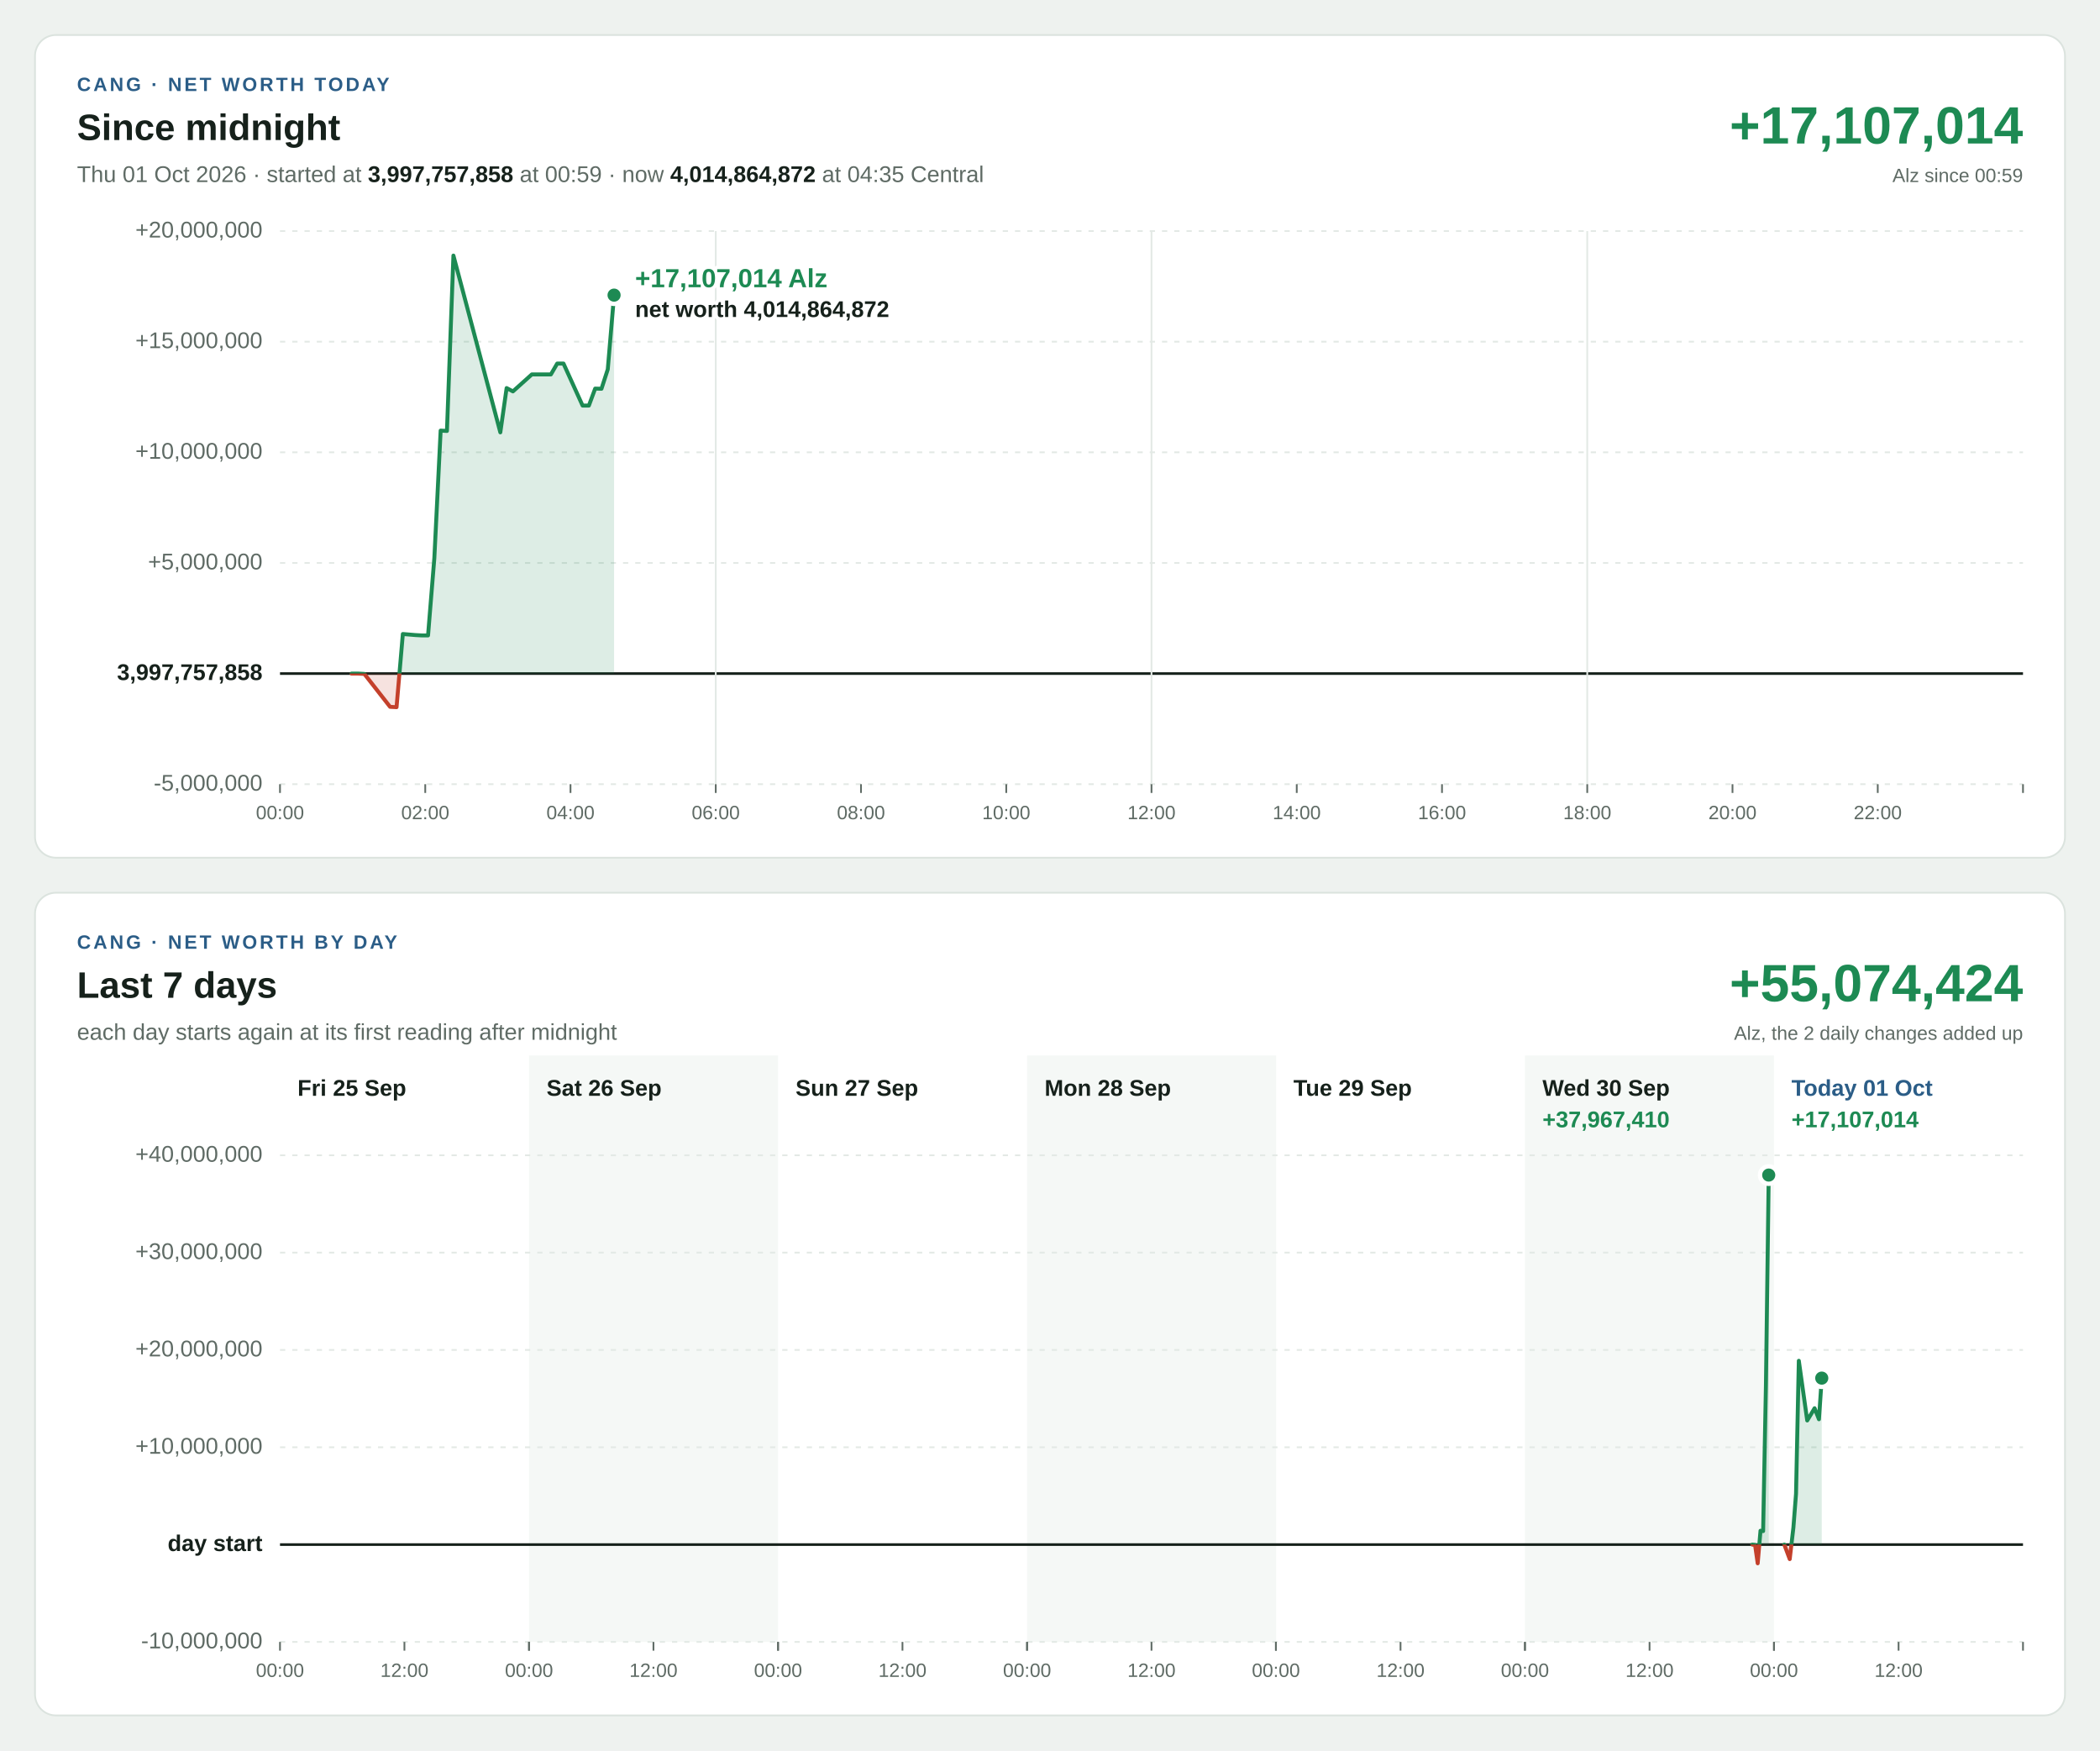
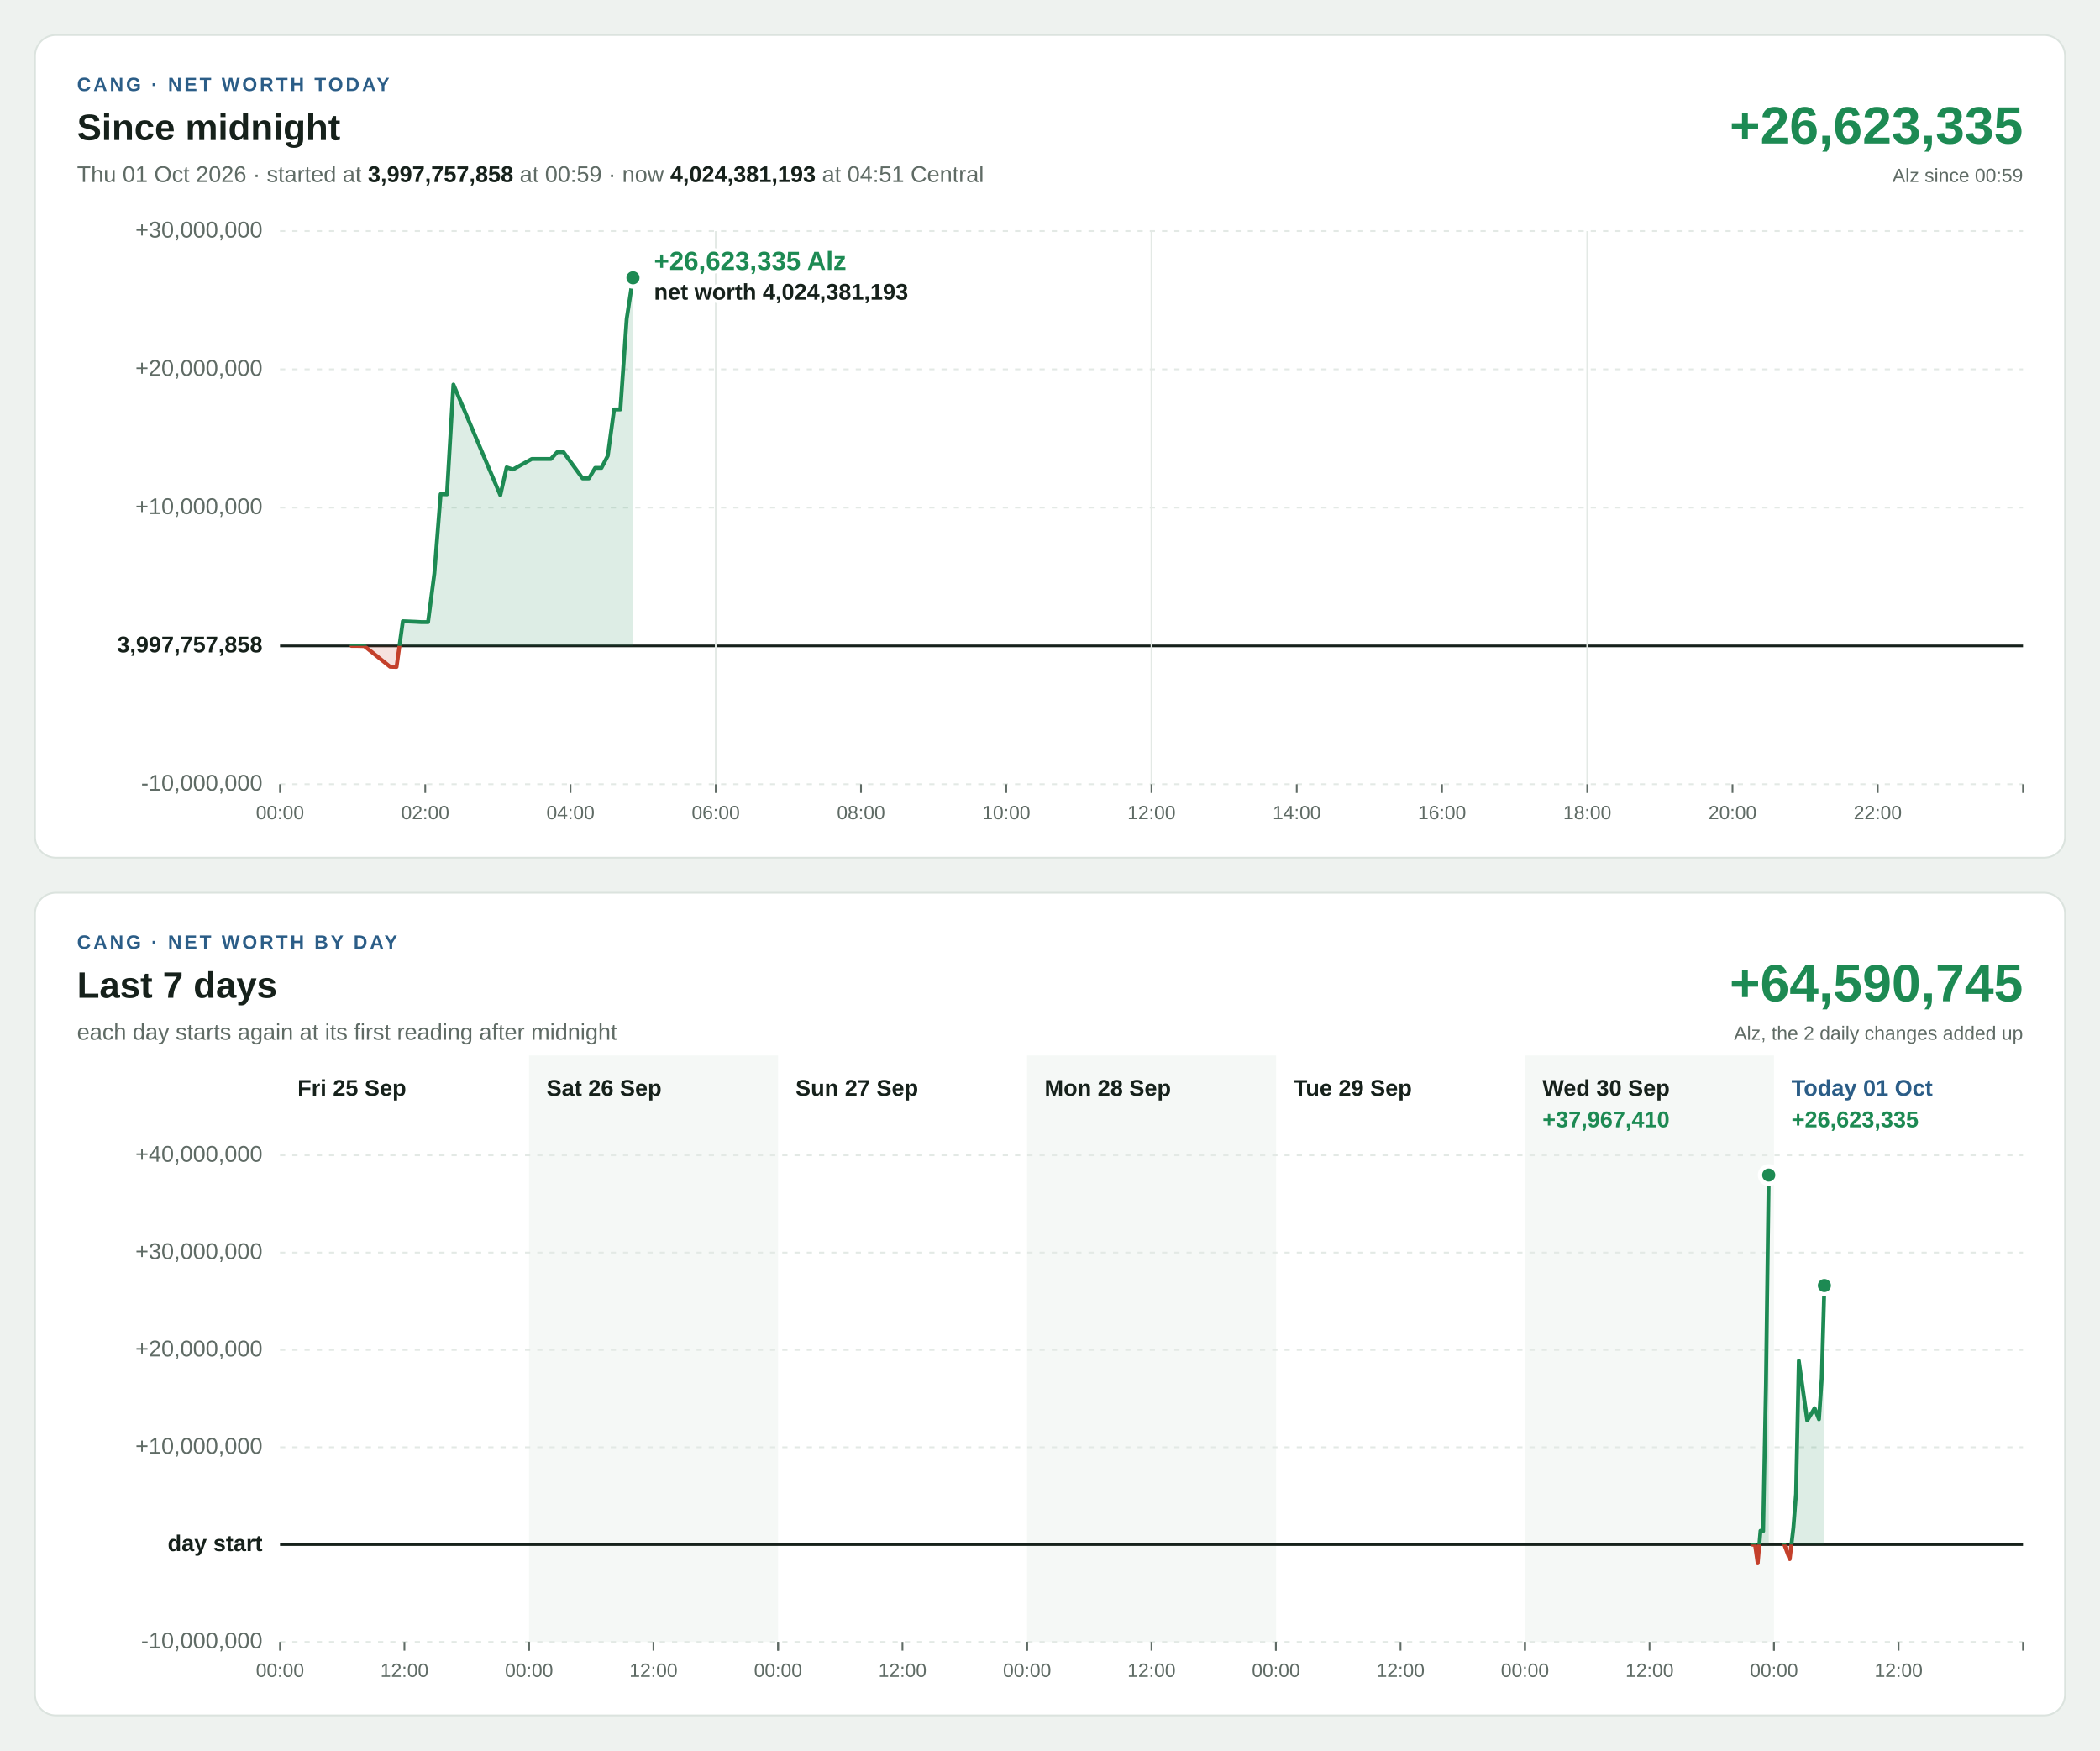
<svg xmlns="http://www.w3.org/2000/svg" width="1200" height="1000" viewBox="0 0 1200 1000" font-family="Segoe UI, Helvetica Neue, Arial, sans-serif" font-size="13" style="font-variant-numeric: tabular-nums">
  <rect width="1200" height="1000" fill="#eef2ef" />
  <g transform="translate(20,20)">
    <rect width="1160" height="470" rx="12" fill="#ffffff" stroke="#dbe3de" />
    <text x="24" y="32" font-size="11" font-weight="700" letter-spacing="1.4" fill="#2b5d87">CANG · NET WORTH TODAY</text>
    <text x="24" y="60" font-size="21" font-weight="700" fill="#16211b">Since midnight</text>
-     <text x="24" y="84" fill="#5f6b65">Thu 01 Oct 2026 · started at <tspan font-weight="700" fill="#16211b">3,997,757,858</tspan> at 00:59 · now <tspan font-weight="700" fill="#16211b">4,014,864,872</tspan> at 04:35 Central</text>
-     <text x="1136" y="62" font-size="30" font-weight="700" text-anchor="end" fill="#1d8a53">+17,107,014</text>
+     <text x="24" y="84" fill="#5f6b65">Thu 01 Oct 2026 · started at <tspan font-weight="700" fill="#16211b">3,997,757,858</tspan> at 00:59 · now <tspan font-weight="700" fill="#16211b">4,024,381,193</tspan> at 04:51 Central</text>
+     <text x="1136" y="62" font-size="30" font-weight="700" text-anchor="end" fill="#1d8a53">+26,623,335</text>
    <text x="1136" y="84" font-size="11" text-anchor="end" fill="#5f6b65">Alz since 00:59</text>
    <line x1="140" x2="1136" y1="428.0" y2="428.0" stroke="#e3e9e5" stroke-width="1" stroke-dasharray="3 4" />
-     <text x="130" y="428.0" text-anchor="end" dominant-baseline="middle" font-weight="400" fill="#5f6b65">-5,000,000</text>
-     <line x1="140" x2="1136" y1="364.8" y2="364.8" stroke="#16211b" stroke-width="1.5" />
-     <text x="130" y="364.8" text-anchor="end" dominant-baseline="middle" font-weight="700" fill="#16211b">3,997,757,858</text>
-     <line x1="140" x2="1136" y1="301.6" y2="301.6" stroke="#e3e9e5" stroke-width="1" stroke-dasharray="3 4" />
-     <text x="130" y="301.6" text-anchor="end" dominant-baseline="middle" font-weight="400" fill="#5f6b65">+5,000,000</text>
-     <line x1="140" x2="1136" y1="238.4" y2="238.4" stroke="#e3e9e5" stroke-width="1" stroke-dasharray="3 4" />
-     <text x="130" y="238.4" text-anchor="end" dominant-baseline="middle" font-weight="400" fill="#5f6b65">+10,000,000</text>
-     <line x1="140" x2="1136" y1="175.2" y2="175.2" stroke="#e3e9e5" stroke-width="1" stroke-dasharray="3 4" />
-     <text x="130" y="175.2" text-anchor="end" dominant-baseline="middle" font-weight="400" fill="#5f6b65">+15,000,000</text>
+     <text x="130" y="428.0" text-anchor="end" dominant-baseline="middle" font-weight="400" fill="#5f6b65">-10,000,000</text>
+     <line x1="140" x2="1136" y1="349.0" y2="349.0" stroke="#16211b" stroke-width="1.5" />
+     <text x="130" y="349.0" text-anchor="end" dominant-baseline="middle" font-weight="700" fill="#16211b">3,997,757,858</text>
+     <line x1="140" x2="1136" y1="270.0" y2="270.0" stroke="#e3e9e5" stroke-width="1" stroke-dasharray="3 4" />
+     <text x="130" y="270.0" text-anchor="end" dominant-baseline="middle" font-weight="400" fill="#5f6b65">+10,000,000</text>
+     <line x1="140" x2="1136" y1="191.0" y2="191.0" stroke="#e3e9e5" stroke-width="1" stroke-dasharray="3 4" />
+     <text x="130" y="191.0" text-anchor="end" dominant-baseline="middle" font-weight="400" fill="#5f6b65">+20,000,000</text>
    <line x1="140" x2="1136" y1="112.0" y2="112.0" stroke="#e3e9e5" stroke-width="1" stroke-dasharray="3 4" />
-     <text x="130" y="112.0" text-anchor="end" dominant-baseline="middle" font-weight="400" fill="#5f6b65">+20,000,000</text>
+     <text x="130" y="112.0" text-anchor="end" dominant-baseline="middle" font-weight="400" fill="#5f6b65">+30,000,000</text>
    <line x1="140.0" x2="140.0" y1="428" y2="433" stroke="#5f6b65" stroke-width="1" />
    <text x="140.0" y="448" font-size="11" text-anchor="middle" fill="#5f6b65">00:00</text>
    <line x1="223.0" x2="223.0" y1="428" y2="433" stroke="#5f6b65" stroke-width="1" />
    <text x="223.0" y="448" font-size="11" text-anchor="middle" fill="#5f6b65">02:00</text>
    <line x1="306.0" x2="306.0" y1="428" y2="433" stroke="#5f6b65" stroke-width="1" />
    <text x="306.0" y="448" font-size="11" text-anchor="middle" fill="#5f6b65">04:00</text>
    <line x1="389.0" x2="389.0" y1="112" y2="428" stroke="#e3e9e5" stroke-width="1" />
    <line x1="389.0" x2="389.0" y1="428" y2="433" stroke="#5f6b65" stroke-width="1" />
    <text x="389.0" y="448" font-size="11" text-anchor="middle" fill="#5f6b65">06:00</text>
    <line x1="472.0" x2="472.0" y1="428" y2="433" stroke="#5f6b65" stroke-width="1" />
    <text x="472.0" y="448" font-size="11" text-anchor="middle" fill="#5f6b65">08:00</text>
    <line x1="555.0" x2="555.0" y1="428" y2="433" stroke="#5f6b65" stroke-width="1" />
    <text x="555.0" y="448" font-size="11" text-anchor="middle" fill="#5f6b65">10:00</text>
    <line x1="638.0" x2="638.0" y1="112" y2="428" stroke="#e3e9e5" stroke-width="1" />
    <line x1="638.0" x2="638.0" y1="428" y2="433" stroke="#5f6b65" stroke-width="1" />
    <text x="638.0" y="448" font-size="11" text-anchor="middle" fill="#5f6b65">12:00</text>
    <line x1="721.0" x2="721.0" y1="428" y2="433" stroke="#5f6b65" stroke-width="1" />
    <text x="721.0" y="448" font-size="11" text-anchor="middle" fill="#5f6b65">14:00</text>
    <line x1="804.0" x2="804.0" y1="428" y2="433" stroke="#5f6b65" stroke-width="1" />
    <text x="804.0" y="448" font-size="11" text-anchor="middle" fill="#5f6b65">16:00</text>
    <line x1="887.0" x2="887.0" y1="112" y2="428" stroke="#e3e9e5" stroke-width="1" />
    <line x1="887.0" x2="887.0" y1="428" y2="433" stroke="#5f6b65" stroke-width="1" />
    <text x="887.0" y="448" font-size="11" text-anchor="middle" fill="#5f6b65">18:00</text>
    <line x1="970.0" x2="970.0" y1="428" y2="433" stroke="#5f6b65" stroke-width="1" />
    <text x="970.0" y="448" font-size="11" text-anchor="middle" fill="#5f6b65">20:00</text>
    <line x1="1053.0" x2="1053.0" y1="428" y2="433" stroke="#5f6b65" stroke-width="1" />
    <text x="1053.0" y="448" font-size="11" text-anchor="middle" fill="#5f6b65">22:00</text>
    <line x1="1136.0" x2="1136.0" y1="428" y2="433" stroke="#5f6b65" stroke-width="1" />
    <defs>
-       <path id="shape-today" d="M180.9 364.8L180.9 364.8L184.6 364.8L188.2 365.0L202.9 383.8L206.6 384.0L210.2 342.2L217.3 342.8L220.9 343.0L224.6 343.0L228.2 298.8L231.8 226.0L235.4 226.2L239.1 126.0L265.9 227.0L269.5 201.7L273.1 203.6L283.9 193.9L287.5 193.9L291.2 193.9L294.8 193.9L298.4 187.7L302.0 187.7L312.9 211.7L316.5 211.7L320.1 202.0L323.7 202.1L327.3 191.0L330.9 148.6L330.9 364.8Z" />
-       <path id="line-today" d="M180.9 364.8L184.6 364.8L188.2 365.0L202.9 383.8L206.6 384.0L210.2 342.2L217.3 342.8L220.9 343.0L224.6 343.0L228.2 298.8L231.8 226.0L235.4 226.2L239.1 126.0L265.9 227.0L269.5 201.7L273.1 203.6L283.9 193.9L287.5 193.9L291.2 193.9L294.8 193.9L298.4 187.7L302.0 187.7L312.9 211.7L316.5 211.7L320.1 202.0L323.7 202.1L327.3 191.0L330.9 148.6" />
+       <path id="shape-today" d="M180.9 349.0L180.9 349.0L184.6 349.0L188.2 349.1L202.9 360.9L206.6 361.0L210.2 334.9L217.3 335.2L220.9 335.4L224.6 335.4L228.2 307.7L231.8 262.3L235.4 262.4L239.1 199.7L265.9 262.9L269.5 247.0L273.1 248.2L283.9 242.2L287.5 242.2L291.2 242.2L294.8 242.2L298.4 238.3L302.0 238.3L312.9 253.3L316.5 253.3L320.1 247.3L323.7 247.3L327.3 240.4L330.9 213.9L334.5 213.9L338.1 162.2L341.7 138.7L341.7 349.0Z" />
+       <path id="line-today" d="M180.9 349.0L184.6 349.0L188.2 349.1L202.9 360.9L206.6 361.0L210.2 334.9L217.3 335.2L220.9 335.4L224.6 335.4L228.2 307.7L231.8 262.3L235.4 262.4L239.1 199.7L265.9 262.9L269.5 247.0L273.1 248.2L283.9 242.2L287.5 242.2L291.2 242.2L294.8 242.2L298.4 238.3L302.0 238.3L312.9 253.3L316.5 253.3L320.1 247.3L323.7 247.3L327.3 240.4L330.9 213.9L334.5 213.9L338.1 162.2L341.7 138.7" />
      <clipPath id="up-today">
-         <rect x="140" y="112" width="996" height="252.8" />
+         <rect x="140" y="112" width="996" height="237.0" />
      </clipPath>
      <clipPath id="down-today">
-         <rect x="140" y="364.8" width="996" height="63.2" />
+         <rect x="140" y="349.0" width="996" height="79.0" />
      </clipPath>
    </defs>
    <use href="#shape-today" fill="#1d8a53" fill-opacity="0.15" clip-path="url(#up-today)" />
    <use href="#line-today" fill="none" stroke="#1d8a53" stroke-width="2.25" stroke-linejoin="round" stroke-linecap="round" clip-path="url(#up-today)" />
    <use href="#shape-today" fill="#c4402b" fill-opacity="0.15" clip-path="url(#down-today)" />
    <use href="#line-today" fill="none" stroke="#c4402b" stroke-width="2.25" stroke-linejoin="round" stroke-linecap="round" clip-path="url(#down-today)" />
-     <circle cx="330.9" cy="148.6" r="5" fill="#1d8a53" stroke="#ffffff" stroke-width="2.5" />
-     <text x="342.9" y="144.1" text-anchor="start" font-size="15" font-weight="700" fill="#1d8a53" stroke="#ffffff" stroke-width="4" stroke-linejoin="round" paint-order="stroke">+17,107,014 Alz</text>
-     <text x="342.9" y="161.1" text-anchor="start" font-size="13" font-weight="600" fill="#16211b" stroke="#ffffff" stroke-width="4" stroke-linejoin="round" paint-order="stroke">net worth 4,014,864,872</text>
+     <circle cx="341.7" cy="138.7" r="5" fill="#1d8a53" stroke="#ffffff" stroke-width="2.5" />
+     <text x="353.7" y="134.2" text-anchor="start" font-size="15" font-weight="700" fill="#1d8a53" stroke="#ffffff" stroke-width="4" stroke-linejoin="round" paint-order="stroke">+26,623,335 Alz</text>
+     <text x="353.7" y="151.2" text-anchor="start" font-size="13" font-weight="600" fill="#16211b" stroke="#ffffff" stroke-width="4" stroke-linejoin="round" paint-order="stroke">net worth 4,024,381,193</text>
  </g>
  <g transform="translate(20,510)">
    <rect width="1160" height="470" rx="12" fill="#ffffff" stroke="#dbe3de" />
    <text x="24" y="32" font-size="11" font-weight="700" letter-spacing="1.4" fill="#2b5d87">CANG · NET WORTH BY DAY</text>
    <text x="24" y="60" font-size="21" font-weight="700" fill="#16211b">Last 7 days</text>
    <text x="24" y="84" fill="#5f6b65">each day starts again at its first reading after midnight</text>
-     <text x="1136" y="62" font-size="30" font-weight="700" text-anchor="end" fill="#1d8a53">+55,074,424</text>
+     <text x="1136" y="62" font-size="30" font-weight="700" text-anchor="end" fill="#1d8a53">+64,590,745</text>
    <text x="1136" y="84" font-size="11" text-anchor="end" fill="#5f6b65">Alz, the 2 daily changes added up</text>
    <rect x="282.3" y="93" width="142.3" height="335" fill="#f5f8f6" />
    <rect x="566.9" y="93" width="142.3" height="335" fill="#f5f8f6" />
    <rect x="851.4" y="93" width="142.3" height="335" fill="#f5f8f6" />
    <line x1="140" x2="1136" y1="428.0" y2="428.0" stroke="#e3e9e5" stroke-width="1" stroke-dasharray="3 4" />
    <text x="130" y="428.0" text-anchor="end" dominant-baseline="middle" font-weight="400" fill="#5f6b65">-10,000,000</text>
    <line x1="140" x2="1136" y1="372.4" y2="372.4" stroke="#16211b" stroke-width="1.5" />
    <text x="130" y="372.4" text-anchor="end" dominant-baseline="middle" font-weight="700" fill="#16211b">day start</text>
    <line x1="140" x2="1136" y1="316.8" y2="316.8" stroke="#e3e9e5" stroke-width="1" stroke-dasharray="3 4" />
    <text x="130" y="316.8" text-anchor="end" dominant-baseline="middle" font-weight="400" fill="#5f6b65">+10,000,000</text>
    <line x1="140" x2="1136" y1="261.2" y2="261.2" stroke="#e3e9e5" stroke-width="1" stroke-dasharray="3 4" />
    <text x="130" y="261.2" text-anchor="end" dominant-baseline="middle" font-weight="400" fill="#5f6b65">+20,000,000</text>
    <line x1="140" x2="1136" y1="205.6" y2="205.6" stroke="#e3e9e5" stroke-width="1" stroke-dasharray="3 4" />
    <text x="130" y="205.6" text-anchor="end" dominant-baseline="middle" font-weight="400" fill="#5f6b65">+30,000,000</text>
    <line x1="140" x2="1136" y1="150.0" y2="150.0" stroke="#e3e9e5" stroke-width="1" stroke-dasharray="3 4" />
    <text x="130" y="150.0" text-anchor="end" dominant-baseline="middle" font-weight="400" fill="#5f6b65">+40,000,000</text>
    <text x="150.0" y="116" font-weight="700" fill="#16211b">Fri 25 Sep</text>
    <line x1="140.0" x2="140.0" y1="428" y2="433" stroke="#5f6b65" stroke-width="1" />
    <text x="140.0" y="448" font-size="11" text-anchor="middle" fill="#5f6b65">00:00</text>
    <line x1="211.1" x2="211.1" y1="428" y2="433" stroke="#5f6b65" stroke-width="1" />
    <text x="211.1" y="448" font-size="11" text-anchor="middle" fill="#5f6b65">12:00</text>
    <line x1="282.3" x2="282.3" y1="428" y2="433" stroke="#5f6b65" stroke-width="1" />
    <text x="292.3" y="116" font-weight="700" fill="#16211b">Sat 26 Sep</text>
    <line x1="282.3" x2="282.3" y1="428" y2="433" stroke="#5f6b65" stroke-width="1" />
    <text x="282.3" y="448" font-size="11" text-anchor="middle" fill="#5f6b65">00:00</text>
    <line x1="353.4" x2="353.4" y1="428" y2="433" stroke="#5f6b65" stroke-width="1" />
    <text x="353.4" y="448" font-size="11" text-anchor="middle" fill="#5f6b65">12:00</text>
    <line x1="424.6" x2="424.6" y1="428" y2="433" stroke="#5f6b65" stroke-width="1" />
    <text x="434.6" y="116" font-weight="700" fill="#16211b">Sun 27 Sep</text>
    <line x1="424.6" x2="424.6" y1="428" y2="433" stroke="#5f6b65" stroke-width="1" />
    <text x="424.6" y="448" font-size="11" text-anchor="middle" fill="#5f6b65">00:00</text>
    <line x1="495.7" x2="495.7" y1="428" y2="433" stroke="#5f6b65" stroke-width="1" />
    <text x="495.7" y="448" font-size="11" text-anchor="middle" fill="#5f6b65">12:00</text>
    <line x1="566.9" x2="566.9" y1="428" y2="433" stroke="#5f6b65" stroke-width="1" />
    <text x="576.9" y="116" font-weight="700" fill="#16211b">Mon 28 Sep</text>
    <line x1="566.9" x2="566.9" y1="428" y2="433" stroke="#5f6b65" stroke-width="1" />
    <text x="566.9" y="448" font-size="11" text-anchor="middle" fill="#5f6b65">00:00</text>
    <line x1="638.0" x2="638.0" y1="428" y2="433" stroke="#5f6b65" stroke-width="1" />
    <text x="638.0" y="448" font-size="11" text-anchor="middle" fill="#5f6b65">12:00</text>
    <line x1="709.1" x2="709.1" y1="428" y2="433" stroke="#5f6b65" stroke-width="1" />
    <text x="719.1" y="116" font-weight="700" fill="#16211b">Tue 29 Sep</text>
    <line x1="709.1" x2="709.1" y1="428" y2="433" stroke="#5f6b65" stroke-width="1" />
    <text x="709.1" y="448" font-size="11" text-anchor="middle" fill="#5f6b65">00:00</text>
    <line x1="780.3" x2="780.3" y1="428" y2="433" stroke="#5f6b65" stroke-width="1" />
    <text x="780.3" y="448" font-size="11" text-anchor="middle" fill="#5f6b65">12:00</text>
    <line x1="851.4" x2="851.4" y1="428" y2="433" stroke="#5f6b65" stroke-width="1" />
    <text x="861.4" y="116" font-weight="700" fill="#16211b">Wed 30 Sep</text>
    <line x1="851.4" x2="851.4" y1="428" y2="433" stroke="#5f6b65" stroke-width="1" />
    <text x="851.4" y="448" font-size="11" text-anchor="middle" fill="#5f6b65">00:00</text>
    <line x1="922.6" x2="922.6" y1="428" y2="433" stroke="#5f6b65" stroke-width="1" />
    <text x="922.6" y="448" font-size="11" text-anchor="middle" fill="#5f6b65">12:00</text>
    <line x1="993.7" x2="993.7" y1="428" y2="433" stroke="#5f6b65" stroke-width="1" />
    <text x="861.4" y="134" font-weight="700" fill="#1d8a53">+37,967,410</text>
    <defs>
      <path id="shape-day5" d="M981.3 372.4L981.3 372.4L982.9 372.6L984.4 383.1L986.0 364.5L987.5 364.7L989.1 281.4L990.7 161.3L990.7 372.4Z" />
      <path id="line-day5" d="M981.3 372.4L982.9 372.6L984.4 383.1L986.0 364.5L987.5 364.7L989.1 281.4L990.7 161.3" />
      <clipPath id="up-day5">
        <rect x="140" y="150" width="996" height="222.4" />
      </clipPath>
      <clipPath id="down-day5">
        <rect x="140" y="372.4" width="996" height="55.6" />
      </clipPath>
    </defs>
    <use href="#shape-day5" fill="#1d8a53" fill-opacity="0.15" clip-path="url(#up-day5)" />
    <use href="#line-day5" fill="none" stroke="#1d8a53" stroke-width="2.25" stroke-linejoin="round" stroke-linecap="round" clip-path="url(#up-day5)" />
    <use href="#shape-day5" fill="#c4402b" fill-opacity="0.15" clip-path="url(#down-day5)" />
    <use href="#line-day5" fill="none" stroke="#c4402b" stroke-width="2.25" stroke-linejoin="round" stroke-linecap="round" clip-path="url(#down-day5)" />
    <circle cx="990.7" cy="161.3" r="5" fill="#1d8a53" stroke="#ffffff" stroke-width="2.5" />
    <text x="1003.7" y="116" font-weight="700" fill="#2b5d87">Today 01 Oct</text>
    <line x1="993.7" x2="993.7" y1="428" y2="433" stroke="#5f6b65" stroke-width="1" />
    <text x="993.7" y="448" font-size="11" text-anchor="middle" fill="#5f6b65">00:00</text>
    <line x1="1064.9" x2="1064.9" y1="428" y2="433" stroke="#5f6b65" stroke-width="1" />
    <text x="1064.9" y="448" font-size="11" text-anchor="middle" fill="#5f6b65">12:00</text>
    <line x1="1136.0" x2="1136.0" y1="428" y2="433" stroke="#5f6b65" stroke-width="1" />
-     <text x="1003.7" y="134" font-weight="700" fill="#1d8a53">+17,107,014</text>
+     <text x="1003.7" y="134" font-weight="700" fill="#1d8a53">+26,623,335</text>
    <defs>
-       <path id="shape-day6" d="M999.6 372.4L999.6 372.4L1002.7 380.7L1004.8 362.7L1006.3 343.4L1007.9 267.4L1012.7 301.5L1015.3 297.2L1016.9 294.5L1019.4 300.8L1021.0 277.3L1021.0 372.4Z" />
-       <path id="line-day6" d="M999.6 372.4L1002.7 380.7L1004.8 362.7L1006.3 343.4L1007.9 267.4L1012.7 301.5L1015.3 297.2L1016.9 294.5L1019.4 300.8L1021.0 277.3" />
+       <path id="shape-day6" d="M999.6 372.4L999.6 372.4L1002.7 380.7L1004.8 362.7L1006.3 343.4L1007.9 267.4L1012.7 301.5L1015.3 297.2L1016.9 294.5L1019.4 300.8L1021.0 277.3L1022.5 224.4L1022.5 372.4Z" />
+       <path id="line-day6" d="M999.6 372.4L1002.7 380.7L1004.8 362.7L1006.3 343.4L1007.9 267.4L1012.7 301.5L1015.3 297.2L1016.9 294.5L1019.4 300.8L1021.0 277.3L1022.5 224.4" />
      <clipPath id="up-day6">
        <rect x="140" y="150" width="996" height="222.4" />
      </clipPath>
      <clipPath id="down-day6">
        <rect x="140" y="372.4" width="996" height="55.6" />
      </clipPath>
    </defs>
    <use href="#shape-day6" fill="#1d8a53" fill-opacity="0.15" clip-path="url(#up-day6)" />
    <use href="#line-day6" fill="none" stroke="#1d8a53" stroke-width="2.25" stroke-linejoin="round" stroke-linecap="round" clip-path="url(#up-day6)" />
    <use href="#shape-day6" fill="#c4402b" fill-opacity="0.15" clip-path="url(#down-day6)" />
    <use href="#line-day6" fill="none" stroke="#c4402b" stroke-width="2.25" stroke-linejoin="round" stroke-linecap="round" clip-path="url(#down-day6)" />
-     <circle cx="1021.0" cy="277.3" r="5" fill="#1d8a53" stroke="#ffffff" stroke-width="2.5" />
+     <circle cx="1022.5" cy="224.4" r="5" fill="#1d8a53" stroke="#ffffff" stroke-width="2.5" />
  </g>
</svg>
